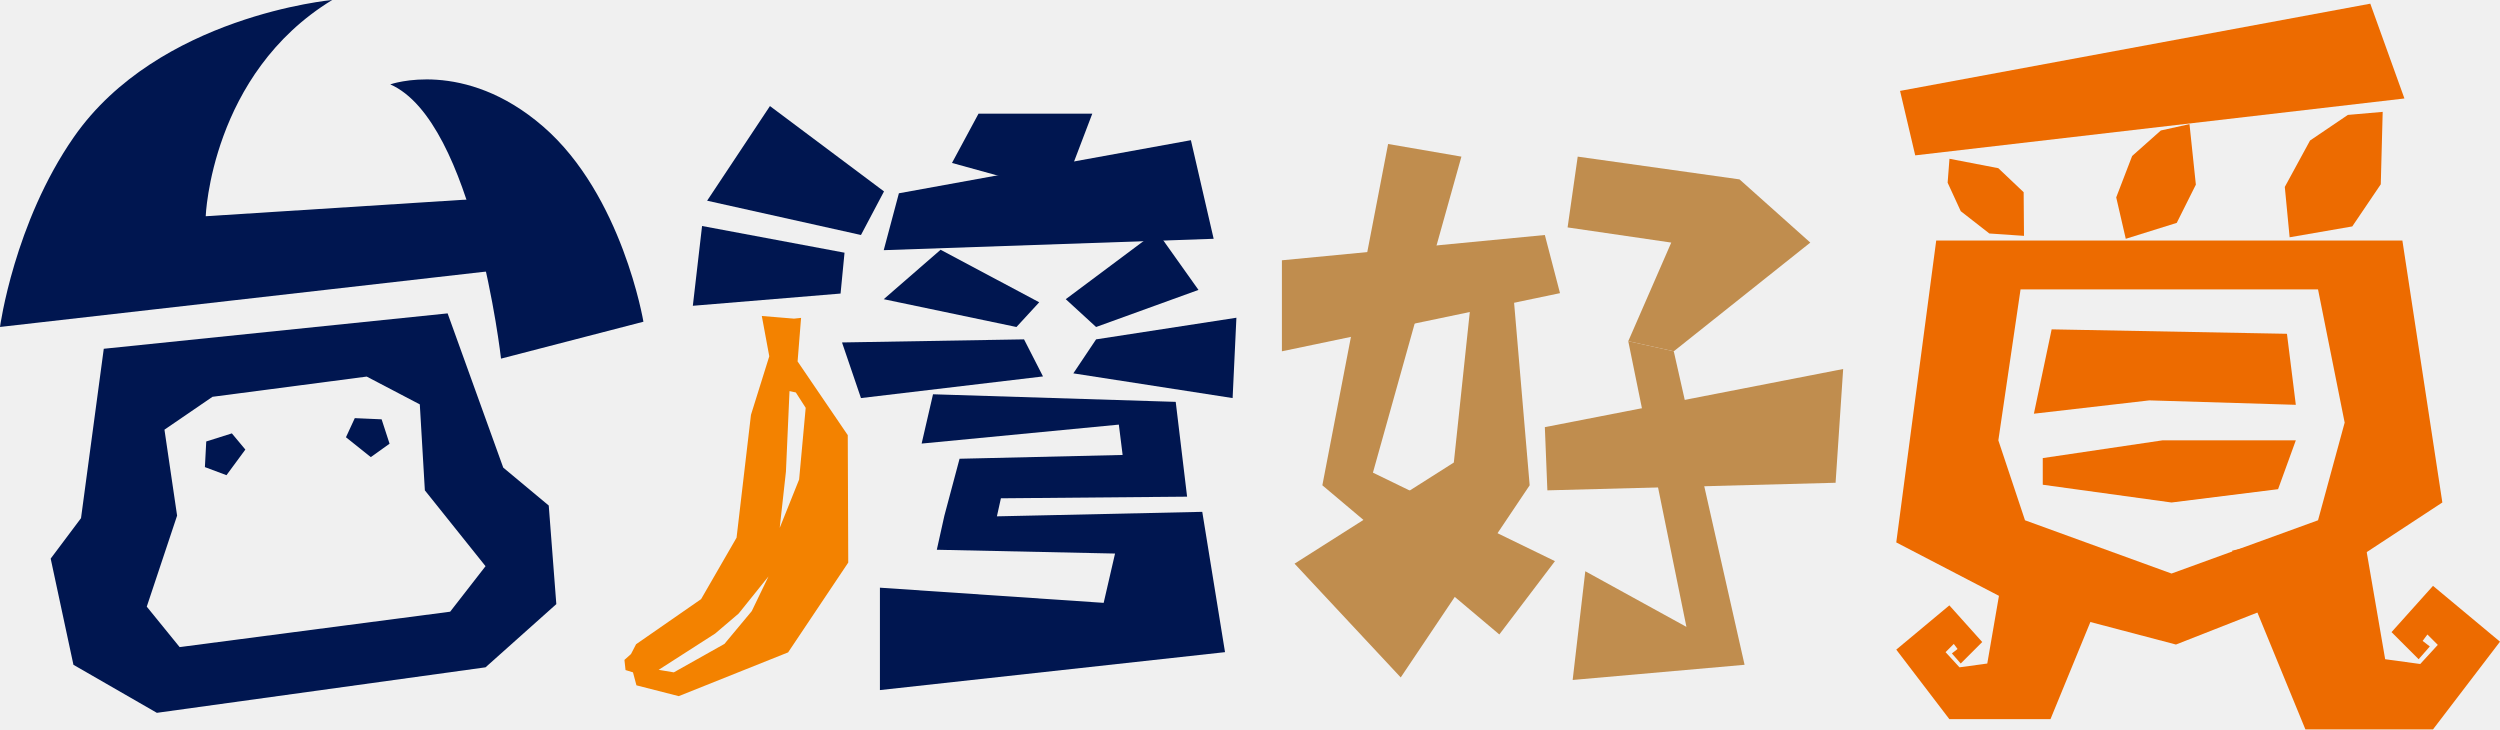
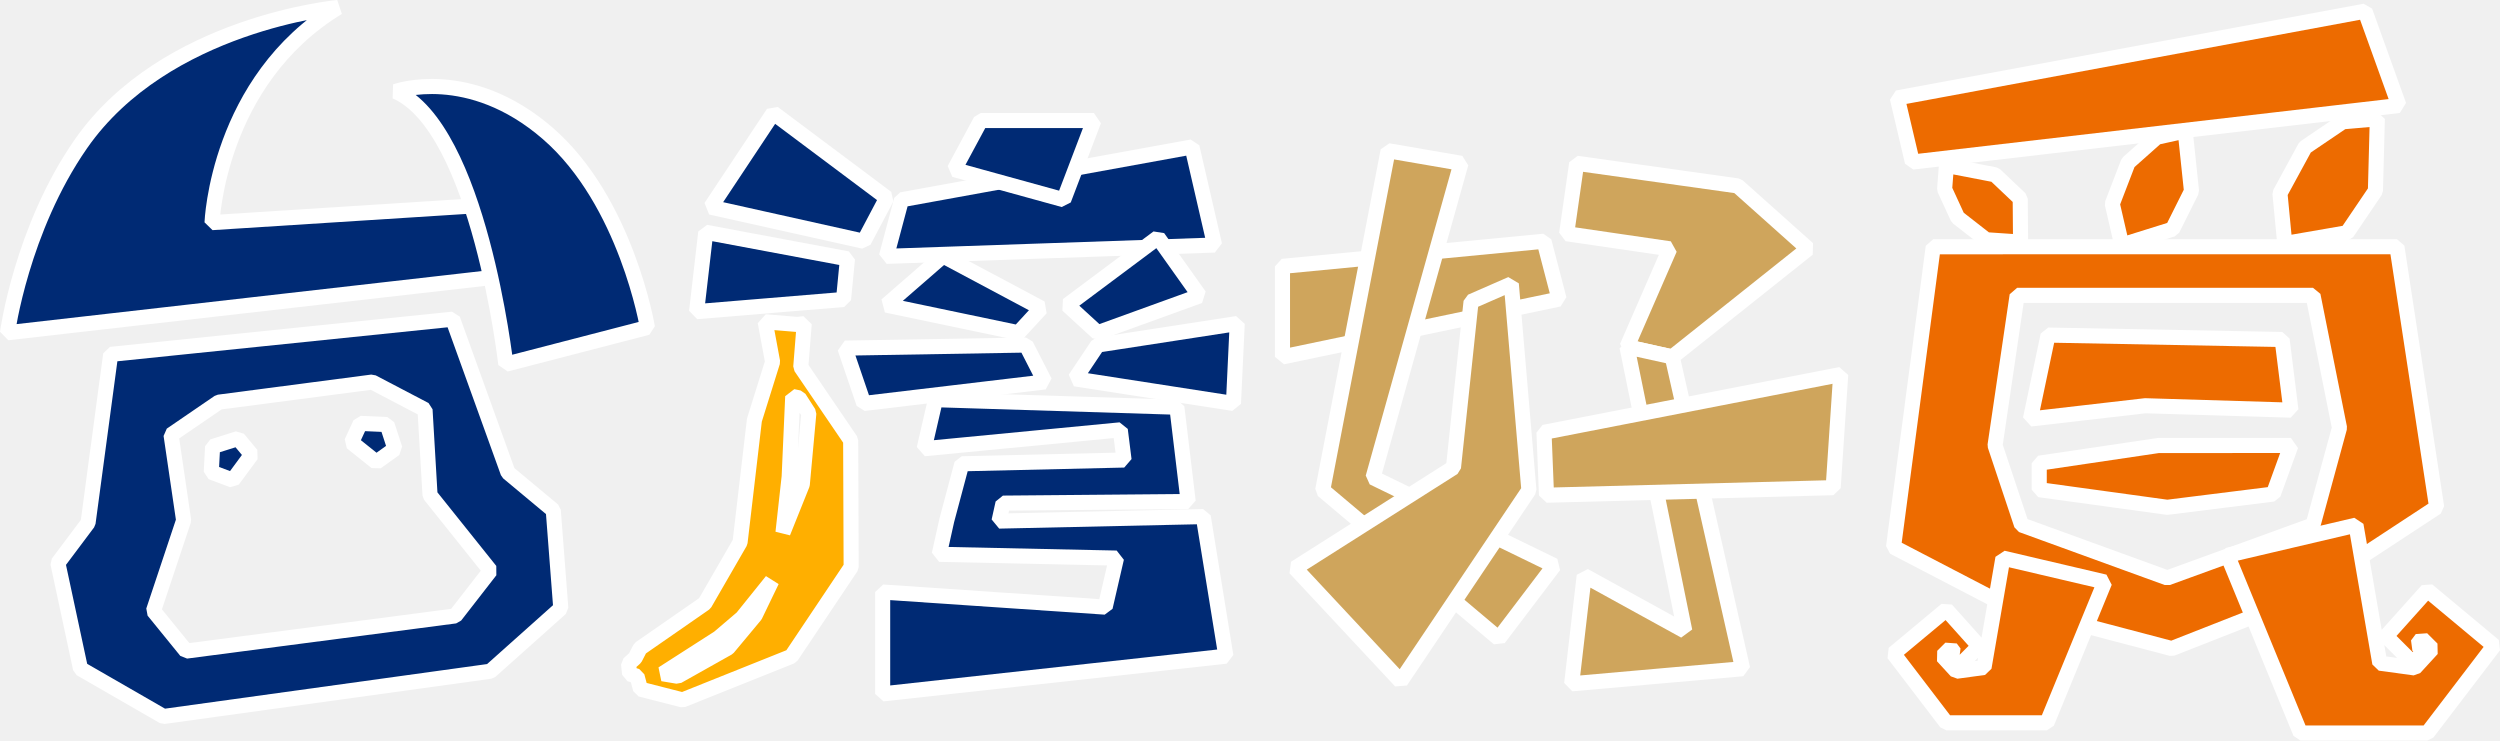
- <svg xmlns="http://www.w3.org/2000/svg" width="329.617" height="96.167" viewBox="0 0 329.617 96.167">
-   <g id="Group_27" data-name="Group 27" transform="translate(393.375 -147.603)">
-     <g id="Group_1" data-name="Group 1" transform="translate(-576 34)">
-       <path id="Path_1" data-name="Path 1" d="M284.141,127.587l-8.284,12.479,20.284,4.521,3.037-5.746Z" fill="#001650" />
-       <path id="Path_2" data-name="Path 2" d="M275.19,143.4l-1.217,10.52,19.478-1.613.522-5.387Z" fill="#001650" />
-       <path id="Path_3" data-name="Path 3" d="M301.141,139.087l38.5-7,3,13-43.5,1.5Z" fill="#001650" />
-       <path id="Path_4" data-name="Path 4" d="M306.641,146.532l-7.5,6.519,17.5,3.667,3-3.259Z" fill="#001650" />
-       <path id="Path_5" data-name="Path 5" d="M323.141,153.05l12-8.963,5.5,7.741-13.5,4.889Z" fill="#001650" />
-       <path id="Path_6" data-name="Path 6" d="M293.641,158.754l2.5,7.333,24-2.853-2.5-4.888Z" fill="#001650" />
-       <path id="Path_7" data-name="Path 7" d="M327.141,158.347l-3,4.482,21,3.259.5-10.593Z" fill="#001650" />
-       <path id="Path_8" data-name="Path 8" d="M314.064,181.681l.527-2.379,24.549-.215-1.5-12.5-32-1-1.5,6.5,26-2.5.5,4-21.5.5-2,7.5-1,4.5,23.5.5-1.5,6.5-29.5-2v13.5l45.5-5-3-18.5Z" fill="#001650" />
-       <path id="Path_9" data-name="Path 9" d="M311.641,128.587l-3.5,6.5,14.5,4,4-10.5Z" fill="#001650" />
-       <path id="Path_10" data-name="Path 10" d="M294.4,170.976l-6.615-9.718.459-5.743-.938.1-4.24-.352.985,5.315-2.413,7.718-1.9,16.2-4.676,8.1-8.571,5.947-.672,1.294-.865.773.146,1.339.981.3.457,1.713,5.578,1.426,14.419-5.771,7.929-11.842Zm-12.658,23.2-3.6,4.323-6.677,3.753-2-.334,7.445-4.777,3.1-2.641,3.94-4.9Zm6.245-17.353-2.559,6.379.82-7.411.471-10.624.834.181,1.3,2.027Z" fill="#f38200" />
+ <svg xmlns="http://www.w3.org/2000/svg" width="331.403" height="98.162" viewBox="0 0 331.403 98.162">
+   <g id="Group_26" data-name="Group 26" transform="translate(187.366 -953.689)">
+     <g id="Group_9" data-name="Group 9" transform="translate(-369 463)">
+       <path id="Path_51" data-name="Path 51" d="M284.141,505.67l-8.284,12.478,20.284,4.522,3.037-5.746Z" fill="#002a74" stroke="#fff" stroke-linecap="square" stroke-linejoin="bevel" stroke-width="2" />
+       <path id="Path_52" data-name="Path 52" d="M275.19,521.482,273.974,532l19.478-1.613.522-5.387Z" fill="#002a74" stroke="#fff" stroke-linecap="square" stroke-linejoin="bevel" stroke-width="2" />
+       <path id="Path_53" data-name="Path 53" d="M301.141,517.17l38.5-7,3,13-43.5,1.5Z" fill="#002a74" stroke="#fff" stroke-linecap="square" stroke-linejoin="bevel" stroke-width="2" />
+       <path id="Path_54" data-name="Path 54" d="M306.641,524.613l-7.5,6.52,17.5,3.666,3-3.259Z" fill="#002a74" stroke="#fff" stroke-linecap="square" stroke-linejoin="bevel" stroke-width="2" />
+       <path id="Path_55" data-name="Path 55" d="M323.141,531.133l12-8.963,5.5,7.74-13.5,4.889Z" fill="#002a74" stroke="#fff" stroke-linecap="square" stroke-linejoin="bevel" stroke-width="2" />
+       <path id="Path_56" data-name="Path 56" d="M293.641,536.836l2.5,7.334,24-2.854-2.5-4.888Z" fill="#002a74" stroke="#fff" stroke-linecap="square" stroke-linejoin="bevel" stroke-width="2" />
+       <path id="Path_57" data-name="Path 57" d="M327.141,536.429l-3,4.482,21,3.26.5-10.594Z" fill="#002a74" stroke="#fff" stroke-linecap="square" stroke-linejoin="bevel" stroke-width="2" />
+       <path id="Path_58" data-name="Path 58" d="M314.064,559.764l.527-2.379,24.549-.215-1.5-12.5-32-1-1.5,6.5,26-2.5.5,4-21.5.5-2,7.5-1,4.5,23.5.5-1.5,6.5-29.5-2v13.5l45.5-5-3-18.5Z" fill="#002a74" stroke="#fff" stroke-linecap="square" stroke-linejoin="bevel" stroke-width="2" />
+       <path id="Path_59" data-name="Path 59" d="M311.641,506.67l-3.5,6.5,14.5,4,4-10.5Z" fill="#002a74" stroke="#fff" stroke-linecap="square" stroke-linejoin="bevel" stroke-width="2" />
+       <path id="Path_60" data-name="Path 60" d="M294.4,549.059l-6.615-9.719.459-5.743-.938.1-4.24-.351.985,5.314-2.413,7.719-1.9,16.2-4.676,8.1-8.571,5.947-.672,1.295-.865.771.146,1.34.981.3.457,1.713,5.578,1.426,14.419-5.772,7.929-11.842Zm-12.658,23.2-3.6,4.322-6.677,3.754-2-.334,7.445-4.777,3.1-2.641,3.94-4.9Zm6.245-17.354-2.559,6.379.82-7.41.471-10.623.834.18,1.3,2.027Z" fill="#ffaf00" stroke="#fff" stroke-linecap="square" stroke-linejoin="bevel" stroke-width="2" />
    </g>
-     <g id="Group_2" data-name="Group 2" transform="translate(-576 34)">
-       <path id="Path_11" data-name="Path 11" d="M351.641,147.921v12l36.666-7.667-2-7.667Z" fill="#c08d4e" />
-       <path id="Path_12" data-name="Path 12" d="M365.641,132.587l9.666,1.667L363.641,175.92l24,11.667-7.334,9.667-23.334-19.667Z" fill="#c08d4e" />
-       <path id="Path_13" data-name="Path 13" d="M376.641,152.587l-2.334,22-21,13.333,14,15,17-25.333-2.332-27.333Z" fill="#c08d4e" />
-       <path id="Path_14" data-name="Path 14" d="M390.641,134.254l-1.334,9.333,13.668,2-5.668,13,6,1.333,18-14.333-9.332-8.333Z" fill="#c08d4e" />
-       <path id="Path_15" data-name="Path 15" d="M403.307,159.921l9.334,41.333-22.666,2,1.666-14.334,13.334,7.334-7.668-37.667Z" fill="#c08d4e" />
-       <path id="Path_16" data-name="Path 16" d="M386.307,169.92l.334,8.334,38-1,1-15Z" fill="#c08d4e" />
+     <g id="Group_10" data-name="Group 10" transform="translate(-369 463)">
+       <path id="Path_61" data-name="Path 61" d="M351.641,526v12l36.666-7.667-2-7.666Z" fill="#cfa55c" stroke="#fff" stroke-linecap="square" stroke-linejoin="bevel" stroke-width="2" />
+       <path id="Path_62" data-name="Path 62" d="M365.641,510.67l9.666,1.666L363.641,554l24,11.668-7.334,9.666L356.973,555.67Z" fill="#cfa55c" stroke="#fff" stroke-linecap="square" stroke-linejoin="bevel" stroke-width="2" />
+       <path id="Path_63" data-name="Path 63" d="M376.641,530.67l-2.334,22-21,13.332,14,15,17-25.332-2.332-27.334Z" fill="#cfa55c" stroke="#fff" stroke-linecap="square" stroke-linejoin="bevel" stroke-width="2" />
+       <path id="Path_64" data-name="Path 64" d="M390.641,512.336l-1.334,9.334,13.668,2-5.668,13,6,1.333,18-14.333-9.332-8.334Z" fill="#cfa55c" stroke="#fff" stroke-linecap="square" stroke-linejoin="bevel" stroke-width="2" />
+       <path id="Path_65" data-name="Path 65" d="M403.307,538l9.334,41.333-22.666,2L391.641,567l13.334,7.334-7.668-37.666Z" fill="#cfa55c" stroke="#fff" stroke-linecap="square" stroke-linejoin="bevel" stroke-width="2" />
+       <path id="Path_66" data-name="Path 66" d="M386.307,548l.334,8.334,38-1,1-15Z" fill="#cfa55c" stroke="#fff" stroke-linecap="square" stroke-linejoin="bevel" stroke-width="2" />
    </g>
-     <g id="Group_3" data-name="Group 3" transform="translate(-576 34)">
-       <path id="Path_17" data-name="Path 17" d="M226.432,113.6s-22.947,2.086-34.073,18.079c-7.881,11.33-9.734,25.032-9.734,25.032L249.4,149.1l-2.085-9.387-37.567,2.4S210.438,123.338,226.432,113.6Z" fill="#001650" />
-       <path id="Path_18" data-name="Path 18" d="M234.081,124.729s9.735-3.477,20.165,5.563,13.212,25.728,13.212,25.728l-18.774,4.867S245.141,129.587,234.081,124.729Z" fill="#001650" />
-       <path id="Path_19" data-name="Path 19" d="M254.975,180.254l-6-5-7.334-20.333-45.334,4.666-3,22.333-4,5.334,3,14,11,6.333,43.333-6,9.334-8.333Zm-13,14-35.667,4.666-4.333-5.333,4-12-1.667-11.333,6.333-4.334,20.334-2.666,7,3.666.666,11.334,8,10Z" fill="#001650" />
-       <path id="Path_20" data-name="Path 20" d="M209.818,171.809l3.378-1.066,1.778,2.134-2.489,3.378-2.845-1.066Z" fill="#001650" />
-       <path id="Path_21" data-name="Path 21" d="M232.941,168.889l-3.538-.156-1.165,2.521,3.277,2.618,2.472-1.767Z" fill="#001650" />
+     <g id="Group_11" data-name="Group 11" transform="translate(-369 463)">
+       <path id="Path_67" data-name="Path 67" d="M226.432,491.685s-22.947,2.087-34.073,18.079c-7.881,11.33-9.734,25.033-9.734,25.033l66.77-7.613L247.31,517.8l-37.567,2.4S210.438,501.42,226.432,491.685Z" fill="#002a74" stroke="#fff" stroke-linecap="square" stroke-linejoin="bevel" stroke-width="2" />
+       <path id="Path_68" data-name="Path 68" d="M234.081,502.81s9.735-3.476,20.165,5.563S267.458,534.1,267.458,534.1l-18.774,4.867S245.141,507.67,234.081,502.81Z" fill="#002a74" stroke="#fff" stroke-linecap="square" stroke-linejoin="bevel" stroke-width="2" />
+       <path id="Path_69" data-name="Path 69" d="M254.975,558.336l-6-5L241.641,533l-45.334,4.667-3,22.332-4,5.334,3,14,11,6.334,43.333-6,9.334-8.334Zm-13,14L206.308,577l-4.333-5.332,4-12-1.667-11.334L210.641,544l20.334-2.666,7,3.666.666,11.334,8,10Z" fill="#002a74" stroke="#fff" stroke-linecap="square" stroke-linejoin="bevel" stroke-width="2" />
+       <path id="Path_70" data-name="Path 70" d="M209.818,549.891l3.378-1.066,1.778,2.135-2.489,3.377-2.845-1.066Z" fill="#002a74" stroke="#fff" stroke-linecap="square" stroke-linejoin="bevel" stroke-width="2" />
+       <path id="Path_71" data-name="Path 71" d="M232.941,546.971l-3.538-.156-1.165,2.521,3.277,2.619,2.472-1.768Z" fill="#002a74" stroke="#fff" stroke-linecap="square" stroke-linejoin="bevel" stroke-width="2" />
    </g>
-     <g id="Group_4" data-name="Group 4" transform="translate(-576 34)">
-       <path id="Path_22" data-name="Path 22" d="M437.908,145.319l-5.267,39.8,14.632,7.611,22.245,5.853,16.39-6.438,18.733-12.293-5.27-34.537ZM488.25,182.2l-19.316,7.023L449.615,182.2,446.1,171.661l2.928-19.9H488.25l3.512,17.561Z" fill="#ed6b00" />
-       <path id="Path_23" data-name="Path 23" d="M484.152,157.612l1.17,9.365-19.316-.585-15.219,1.757,2.342-11.122Z" fill="#ed6b00" />
-       <path id="Path_24" data-name="Path 24" d="M485.322,171.661l-2.34,6.439-14.049,1.756-16.977-2.342V174l15.8-2.342Z" fill="#ed6b00" />
-       <path id="Path_25" data-name="Path 25" d="M447.141,186.587l-2.5,14.5-3.666.5-1.834-2,1.084-1.084.5.666-.75.584,1.166,1.333,2.834-2.833-4.334-4.834-7,5.834,7,9.166h13.334l7.666-18.666Z" fill="#ed6b00" />
-       <path id="Path_26" data-name="Path 26" d="M493.947,182.219l3.154,18.3,4.625.631,2.314-2.523-1.367-1.367-.631.842.945.736-1.473,1.682-3.574-3.574,5.469-6.1,8.832,7.361L503.41,209.77H486.584l-9.674-23.555Z" fill="#ed6b00" />
-       <path id="Path_27" data-name="Path 27" d="M467.52,130.808l-3.779,3.36-2.1,5.46,1.26,5.46,6.721-2.1,2.52-5.04-.84-7.98Z" fill="#ed6b00" />
-       <path id="Path_28" data-name="Path 28" d="M492.182,128.754l-4.986,3.377-3.328,6.117.637,6.64,8.258-1.431,3.76-5.556.252-9.549Z" fill="#ed6b00" />
-       <path id="Path_29" data-name="Path 29" d="M439.414,137.691l1.728,3.755,3.77,2.941,4.57.313-.045-5.754-3.342-3.169-6.439-1.241Z" fill="#ed6b00" />
-       <path id="Path_30" data-name="Path 30" d="M433.141,125.587l2,8.5,64.5-7.5-4.5-12.5Z" fill="#ed6b00" />
+     <g id="Group_12" data-name="Group 12" transform="translate(-369 463)">
+       <path id="Path_72" data-name="Path 72" d="M437.908,523.4l-5.267,39.8,14.632,7.611,22.245,5.854,16.39-6.44,18.733-12.292-5.27-34.537Zm50.342,36.878L468.934,567.3l-19.319-7.024L446.1,549.742l2.928-19.9H488.25l3.512,17.56Z" fill="#ed6b00" stroke="#fff" stroke-linecap="square" stroke-linejoin="bevel" stroke-width="2" />
+       <path id="Path_73" data-name="Path 73" d="M484.152,535.693l1.17,9.365-19.316-.584-15.219,1.756,2.342-11.122Z" fill="#ed6b00" stroke="#fff" stroke-linecap="square" stroke-linejoin="bevel" stroke-width="2" />
+       <path id="Path_74" data-name="Path 74" d="M485.322,549.742l-2.34,6.439-14.049,1.756L451.957,555.6v-3.512l15.8-2.342Z" fill="#ed6b00" stroke="#fff" stroke-linecap="square" stroke-linejoin="bevel" stroke-width="2" />
+       <path id="Path_75" data-name="Path 75" d="M447.141,564.67l-2.5,14.5-3.666.5-1.834-2,1.084-1.084.5.666-.75.584,1.166,1.334,2.834-2.834-4.334-4.834-7,5.834,7,9.166h13.334l7.666-18.666Z" fill="#ed6b00" stroke="#fff" stroke-linecap="square" stroke-linejoin="bevel" stroke-width="2" />
+       <path id="Path_76" data-name="Path 76" d="M493.947,560.3l3.154,18.3,4.625.631,2.314-2.523-1.367-1.367-.631.842.945.736-1.473,1.682-3.574-3.574,5.469-6.1,8.832,7.361-8.832,11.566H486.584L476.91,564.3Z" fill="#ed6b00" stroke="#fff" stroke-linecap="square" stroke-linejoin="bevel" stroke-width="2" />
+       <path id="Path_77" data-name="Path 77" d="M467.52,508.89l-3.779,3.36-2.1,5.459,1.26,5.461,6.721-2.1,2.52-5.04-.84-7.98Z" fill="#ed6b00" stroke="#fff" stroke-linecap="square" stroke-linejoin="bevel" stroke-width="2" />
+       <path id="Path_78" data-name="Path 78" d="M492.182,506.836l-4.986,3.377-3.328,6.117.637,6.641,8.258-1.432,3.76-5.557.252-9.549Z" fill="#ed6b00" stroke="#fff" stroke-linecap="square" stroke-linejoin="bevel" stroke-width="2" />
+       <path id="Path_79" data-name="Path 79" d="M439.414,515.773l1.728,3.755,3.77,2.94,4.57.313-.045-5.754-3.342-3.169-6.439-1.242Z" fill="#ed6b00" stroke="#fff" stroke-linecap="square" stroke-linejoin="bevel" stroke-width="2" />
+       <path id="Path_80" data-name="Path 80" d="M433.141,503.67l2,8.5,64.5-7.5-4.5-12.5Z" fill="#ed6b00" stroke="#fff" stroke-linecap="square" stroke-linejoin="bevel" stroke-width="2" />
    </g>
  </g>
</svg>
